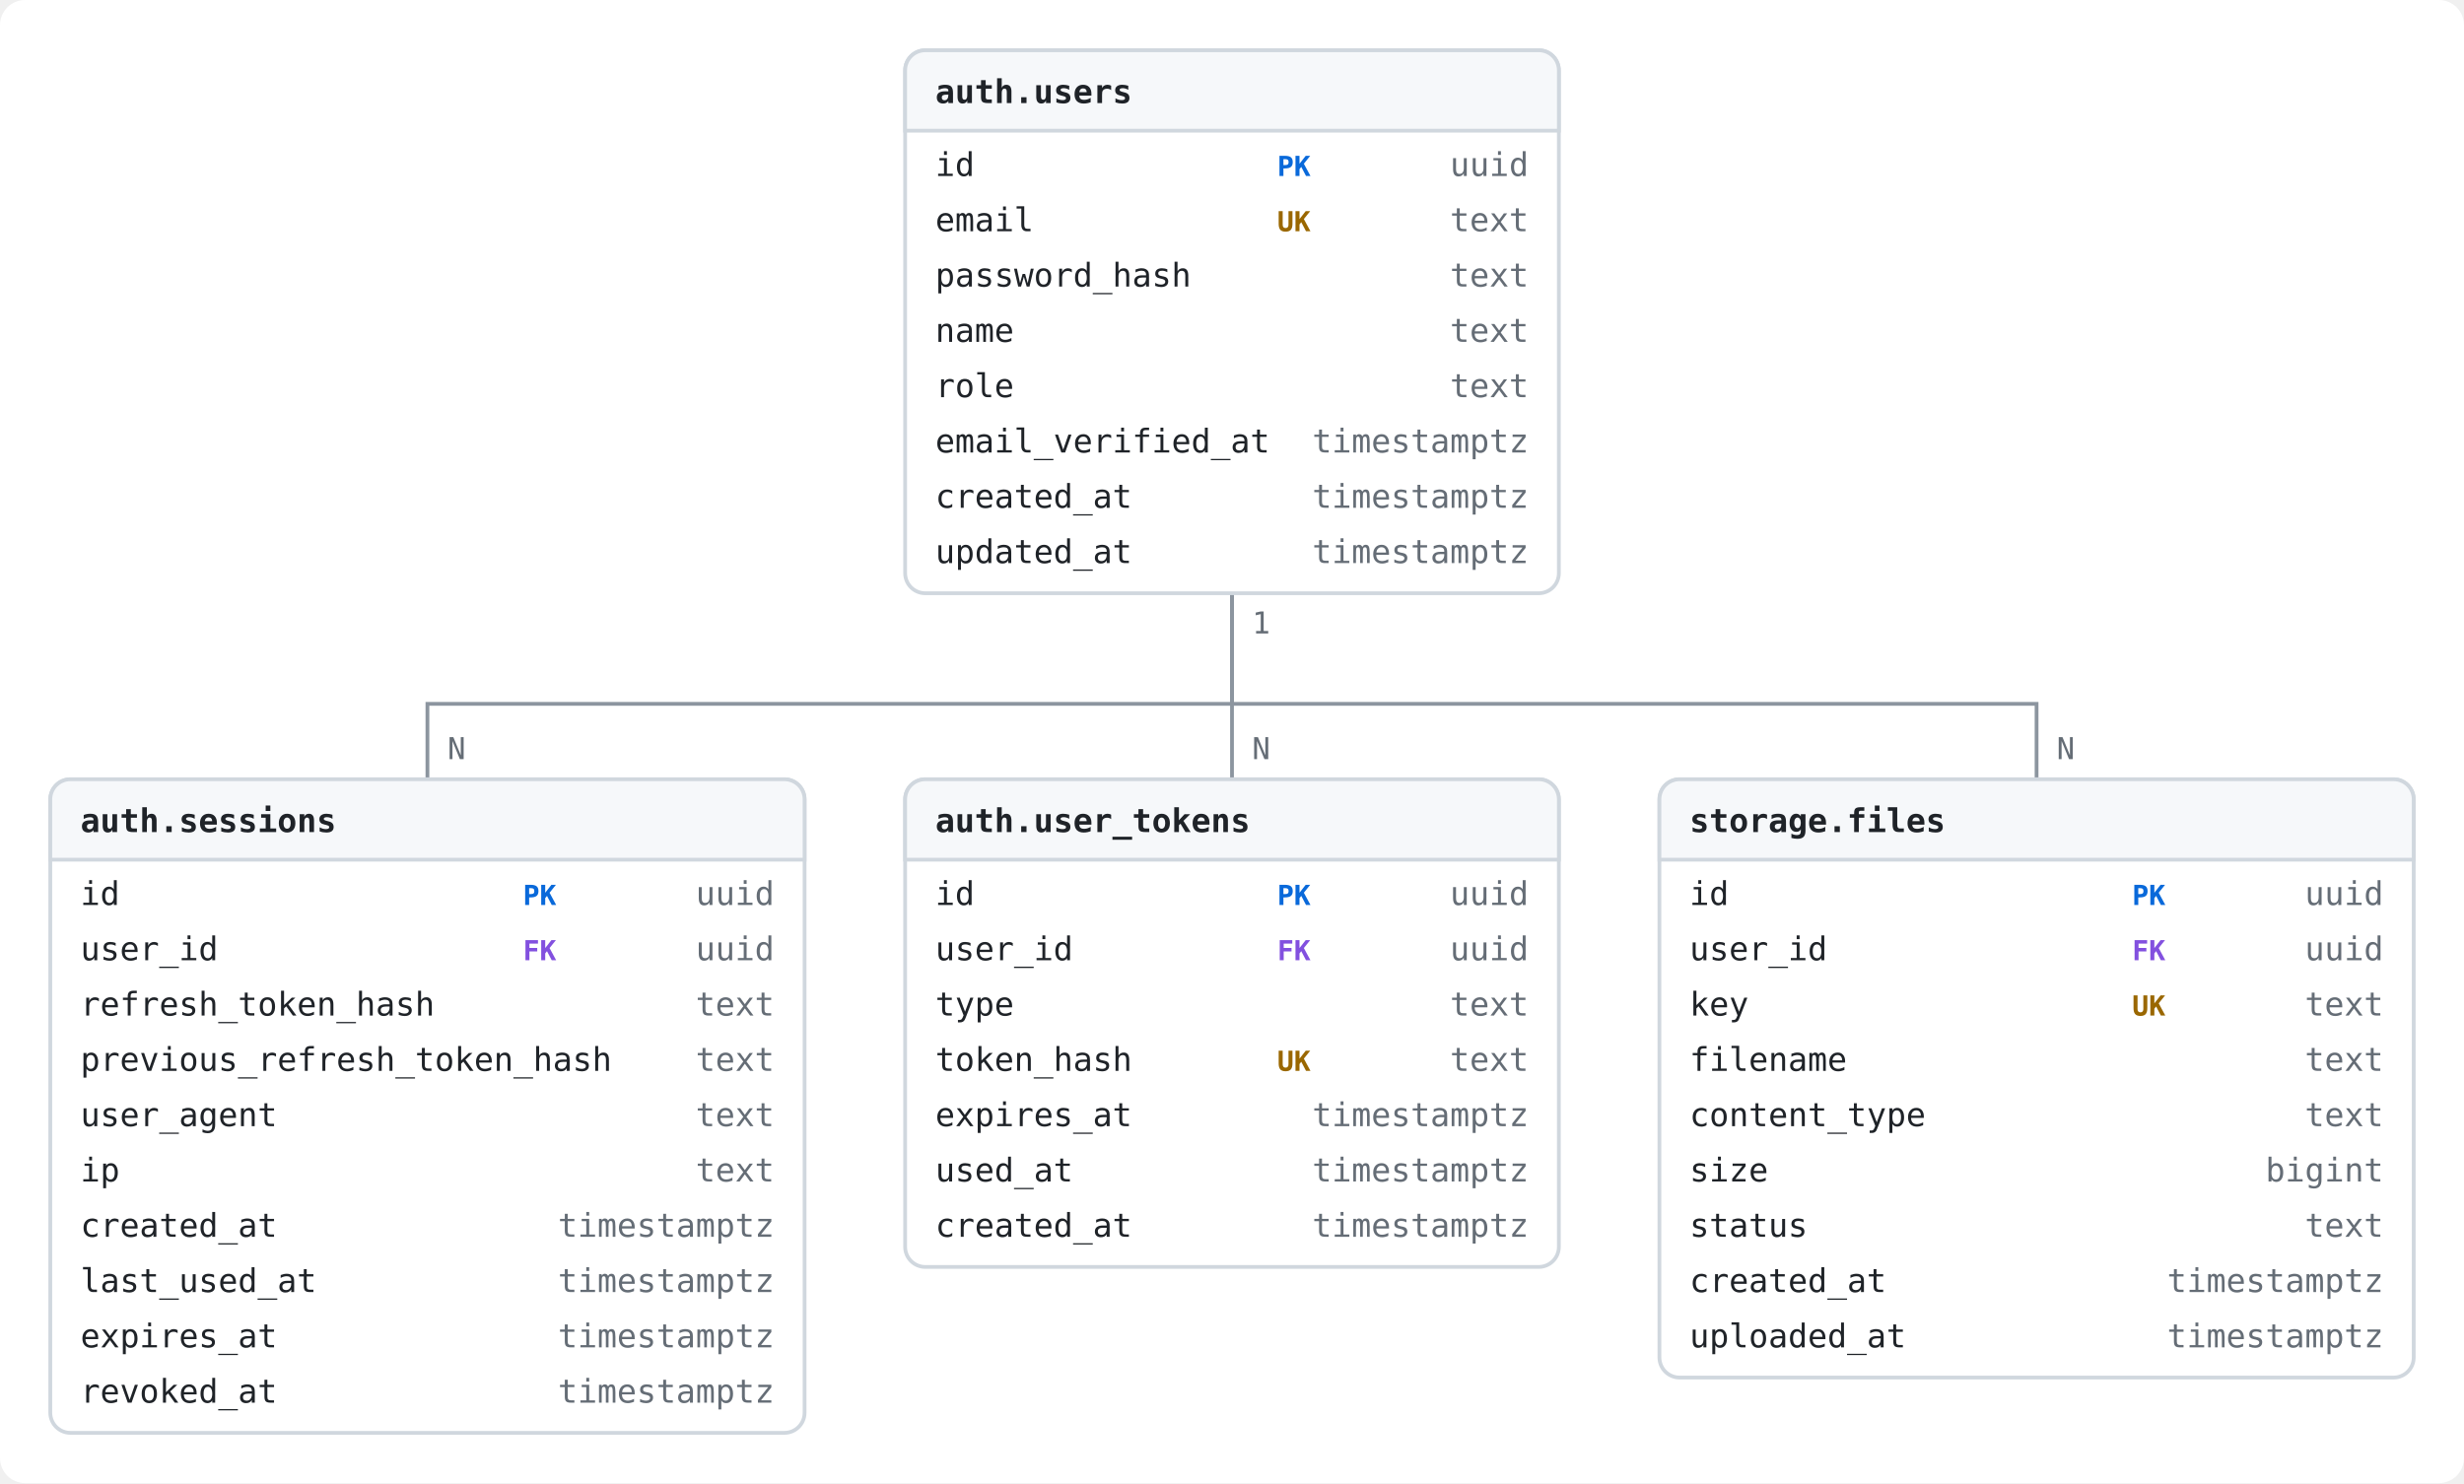
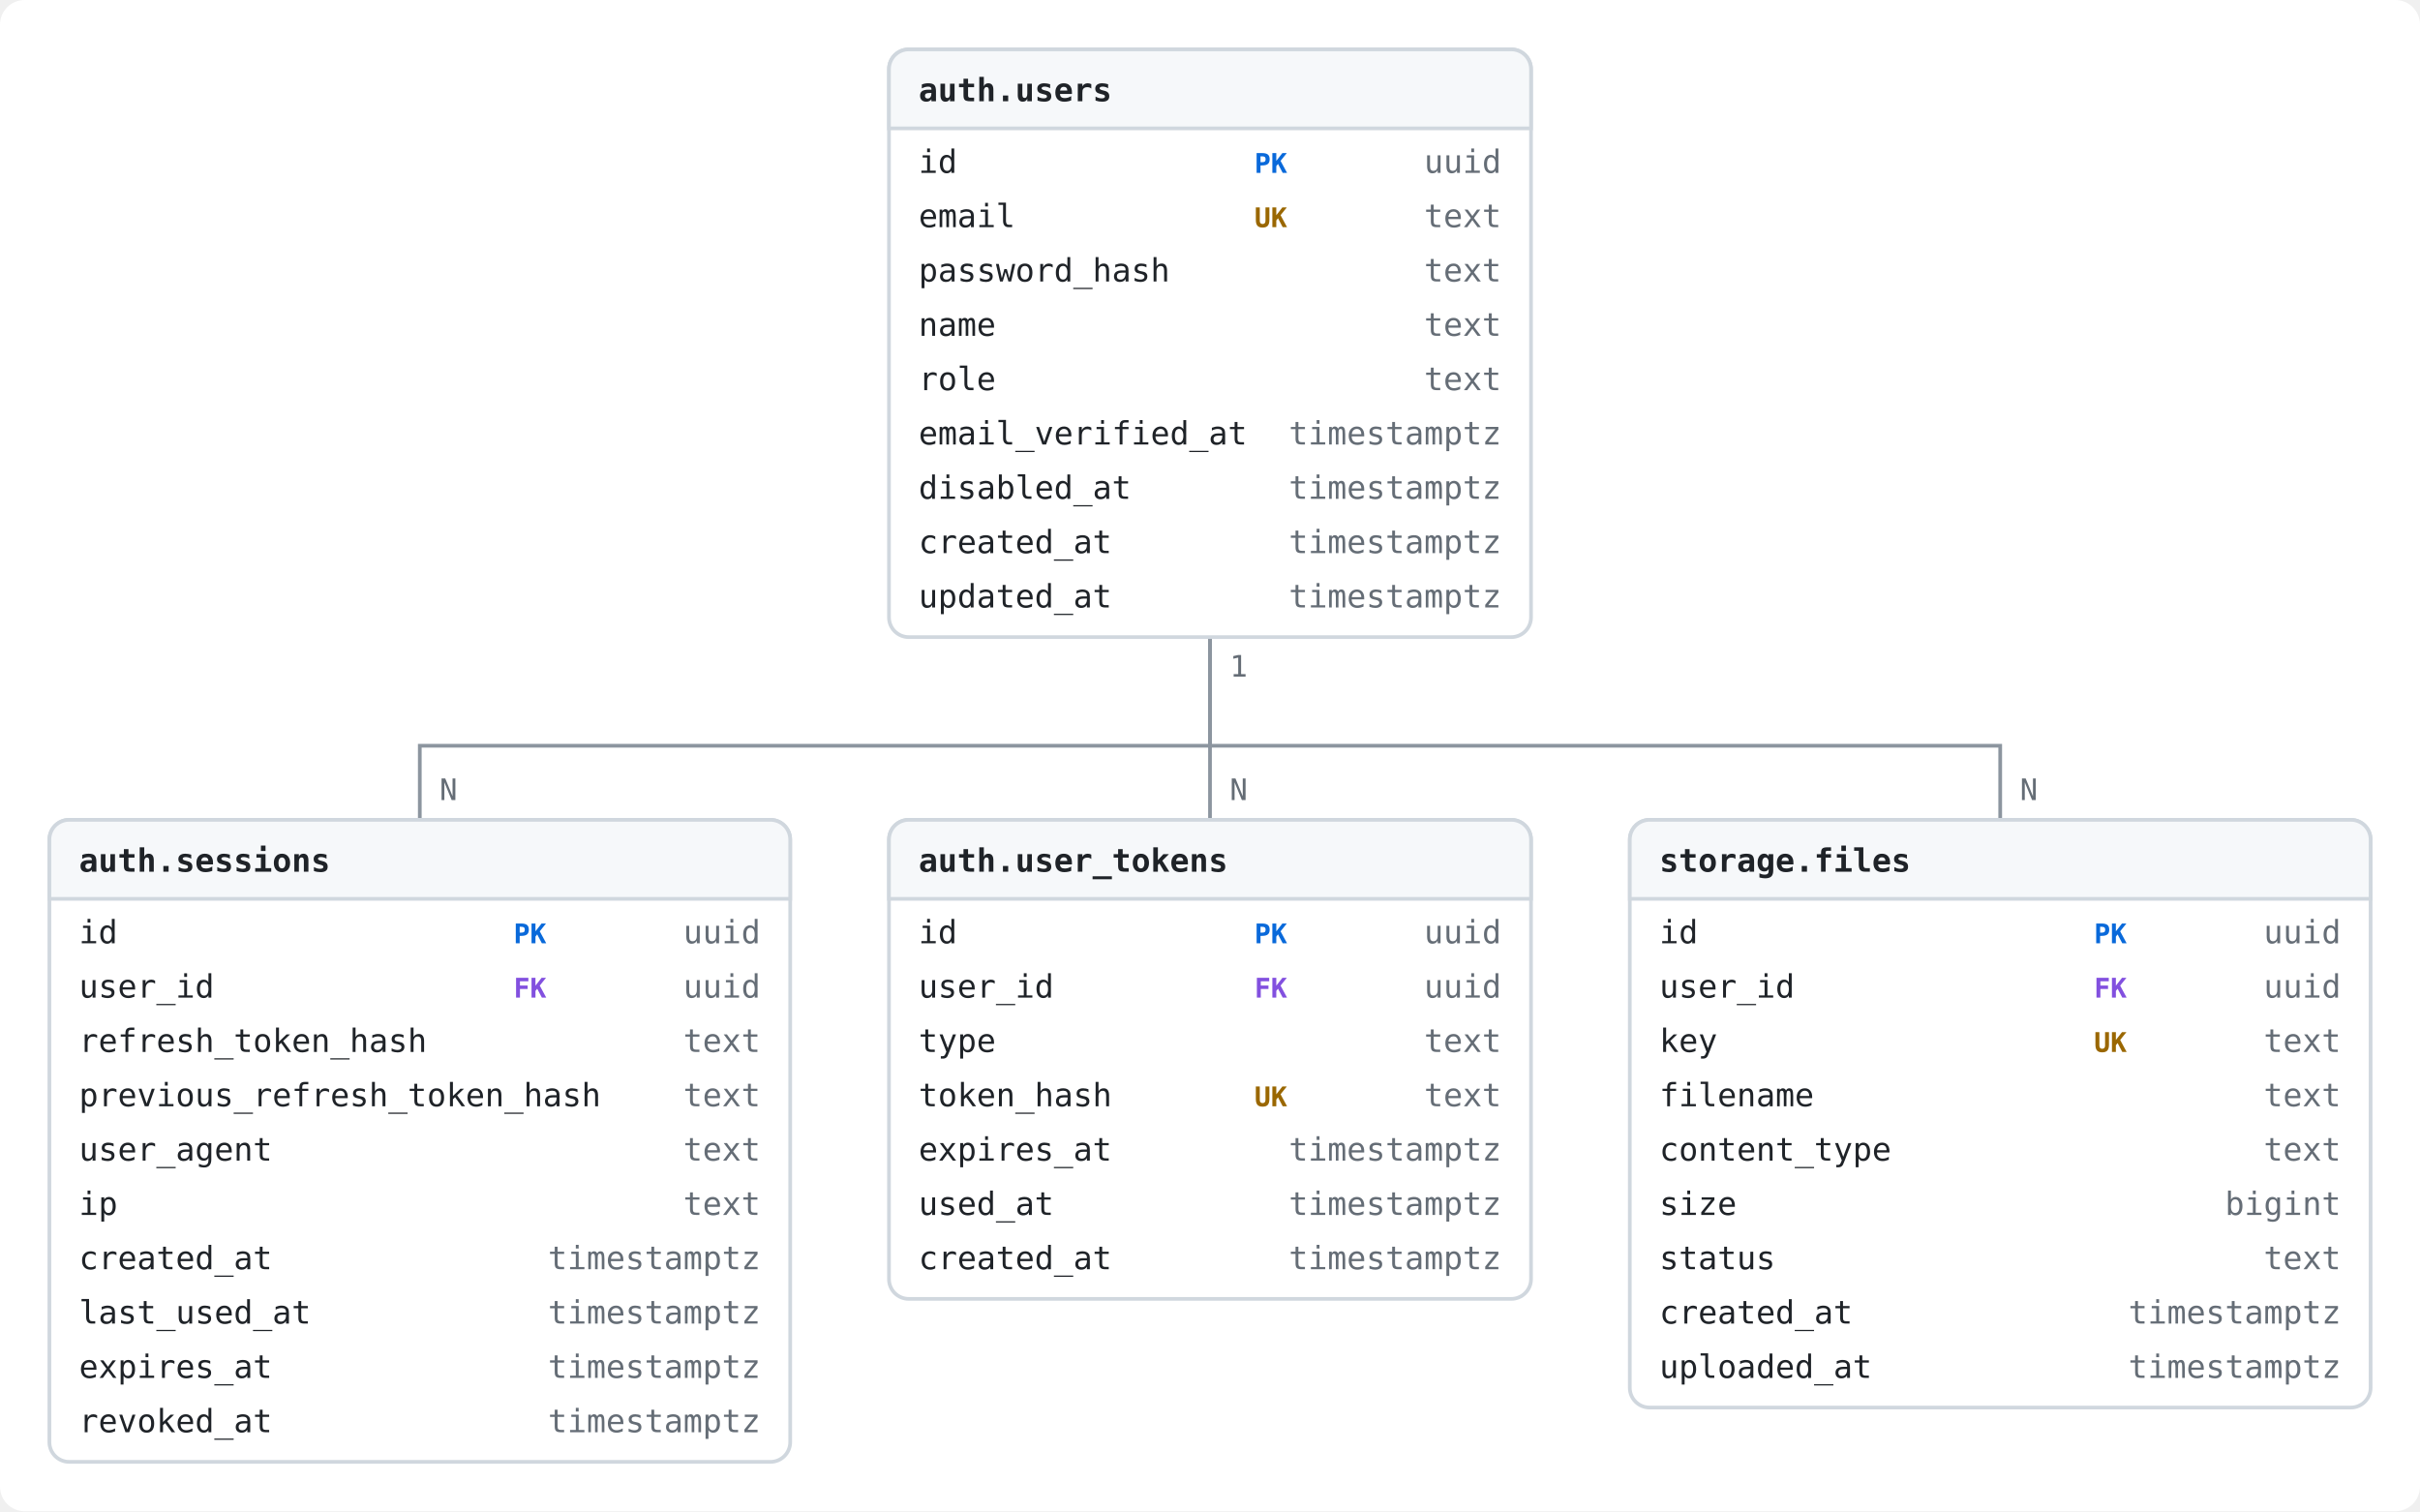
- <svg xmlns="http://www.w3.org/2000/svg" viewBox="0 0 980 590" width="980" height="590" role="img" aria-label="Entity relationship diagram: auth.users has many auth.sessions, auth.user_tokens and storage.files">
+ <svg xmlns="http://www.w3.org/2000/svg" viewBox="0 0 980 612" width="980" height="612" role="img" aria-label="Entity relationship diagram: auth.users has many auth.sessions, auth.user_tokens and storage.files">
  <style>text{font-family:ui-monospace,SFMono-Regular,Menlo,Consolas,monospace;font-size:13px;fill:#1f2328}.h{font-weight:600}.t{fill:#656d76}.k{font-size:11px;font-weight:600}.c{fill:#656d76;font-size:12px}</style>
-   <rect width="980" height="590" rx="10" fill="#ffffff" />
-   <path d="M490 236 V280 H170.0 V310" fill="none" stroke="#8c959f" stroke-width="1.5" />
-   <text x="178.0" y="302" class="c">N</text>
-   <path d="M490 236 V280 H490.0 V310" fill="none" stroke="#8c959f" stroke-width="1.5" />
-   <text x="498.0" y="302" class="c">N</text>
-   <path d="M490 236 V280 H810.0 V310" fill="none" stroke="#8c959f" stroke-width="1.5" />
-   <text x="818.0" y="302" class="c">N</text>
-   <text x="498" y="252" class="c">1</text>
-   <rect x="360" y="20" width="260" height="216" rx="8" fill="#ffffff" stroke="#d0d7de" stroke-width="1.5" />
+   <rect width="980" height="612" rx="10" fill="#ffffff" />
+   <path d="M490 258 V302 H170.0 V332" fill="none" stroke="#8c959f" stroke-width="1.5" />
+   <text x="178.0" y="324" class="c">N</text>
+   <path d="M490 258 V302 H490.0 V332" fill="none" stroke="#8c959f" stroke-width="1.5" />
+   <text x="498.0" y="324" class="c">N</text>
+   <path d="M490 258 V302 H810.0 V332" fill="none" stroke="#8c959f" stroke-width="1.5" />
+   <text x="818.0" y="324" class="c">N</text>
+   <text x="498" y="274" class="c">1</text>
+   <rect x="360" y="20" width="260" height="238" rx="8" fill="#ffffff" stroke="#d0d7de" stroke-width="1.5" />
  <path d="M360 52 V28 a8 8 0 0 1 8 -8 H612 a8 8 0 0 1 8 8 V52 Z" fill="#f6f8fa" stroke="#d0d7de" stroke-width="1.5" />
  <text x="372" y="41" class="h">auth.users</text>
  <text x="372" y="70">id</text>
-   <text x="508" y="70" class="k" fill="#0969da" style="fill:#0969da">PK</text>
+   <text x="508" y="70" class="k" style="fill:#0969da">PK</text>
  <text x="608" y="70" class="t" text-anchor="end">uuid</text>
  <text x="372" y="92">email</text>
-   <text x="508" y="92" class="k" fill="#9a6700" style="fill:#9a6700">UK</text>
+   <text x="508" y="92" class="k" style="fill:#9a6700">UK</text>
  <text x="608" y="92" class="t" text-anchor="end">text</text>
  <text x="372" y="114">password_hash</text>
  <text x="608" y="114" class="t" text-anchor="end">text</text>
  <text x="372" y="136">name</text>
  <text x="608" y="136" class="t" text-anchor="end">text</text>
  <text x="372" y="158">role</text>
  <text x="608" y="158" class="t" text-anchor="end">text</text>
  <text x="372" y="180">email_verified_at</text>
  <text x="608" y="180" class="t" text-anchor="end">timestamptz</text>
-   <text x="372" y="202">created_at</text>
+   <text x="372" y="202">disabled_at</text>
  <text x="608" y="202" class="t" text-anchor="end">timestamptz</text>
-   <text x="372" y="224">updated_at</text>
+   <text x="372" y="224">created_at</text>
  <text x="608" y="224" class="t" text-anchor="end">timestamptz</text>
-   <rect x="20" y="310" width="300" height="260" rx="8" fill="#ffffff" stroke="#d0d7de" stroke-width="1.5" />
-   <path d="M20 342 V318 a8 8 0 0 1 8 -8 H312 a8 8 0 0 1 8 8 V342 Z" fill="#f6f8fa" stroke="#d0d7de" stroke-width="1.5" />
-   <text x="32" y="331" class="h">auth.sessions</text>
-   <text x="32" y="360">id</text>
-   <text x="208" y="360" class="k" fill="#0969da" style="fill:#0969da">PK</text>
-   <text x="308" y="360" class="t" text-anchor="end">uuid</text>
-   <text x="32" y="382">user_id</text>
-   <text x="208" y="382" class="k" fill="#8250df" style="fill:#8250df">FK</text>
+   <text x="372" y="246">updated_at</text>
+   <text x="608" y="246" class="t" text-anchor="end">timestamptz</text>
+   <rect x="20" y="332" width="300" height="260" rx="8" fill="#ffffff" stroke="#d0d7de" stroke-width="1.5" />
+   <path d="M20 364 V340 a8 8 0 0 1 8 -8 H312 a8 8 0 0 1 8 8 V364 Z" fill="#f6f8fa" stroke="#d0d7de" stroke-width="1.5" />
+   <text x="32" y="353" class="h">auth.sessions</text>
+   <text x="32" y="382">id</text>
+   <text x="208" y="382" class="k" style="fill:#0969da">PK</text>
  <text x="308" y="382" class="t" text-anchor="end">uuid</text>
-   <text x="32" y="404">refresh_token_hash</text>
-   <text x="308" y="404" class="t" text-anchor="end">text</text>
-   <text x="32" y="426">previous_refresh_token_hash</text>
+   <text x="32" y="404">user_id</text>
+   <text x="208" y="404" class="k" style="fill:#8250df">FK</text>
+   <text x="308" y="404" class="t" text-anchor="end">uuid</text>
+   <text x="32" y="426">refresh_token_hash</text>
  <text x="308" y="426" class="t" text-anchor="end">text</text>
-   <text x="32" y="448">user_agent</text>
+   <text x="32" y="448">previous_refresh_token_hash</text>
  <text x="308" y="448" class="t" text-anchor="end">text</text>
-   <text x="32" y="470">ip</text>
+   <text x="32" y="470">user_agent</text>
  <text x="308" y="470" class="t" text-anchor="end">text</text>
-   <text x="32" y="492">created_at</text>
-   <text x="308" y="492" class="t" text-anchor="end">timestamptz</text>
-   <text x="32" y="514">last_used_at</text>
+   <text x="32" y="492">ip</text>
+   <text x="308" y="492" class="t" text-anchor="end">text</text>
+   <text x="32" y="514">created_at</text>
  <text x="308" y="514" class="t" text-anchor="end">timestamptz</text>
-   <text x="32" y="536">expires_at</text>
+   <text x="32" y="536">last_used_at</text>
  <text x="308" y="536" class="t" text-anchor="end">timestamptz</text>
-   <text x="32" y="558">revoked_at</text>
+   <text x="32" y="558">expires_at</text>
  <text x="308" y="558" class="t" text-anchor="end">timestamptz</text>
-   <rect x="360" y="310" width="260" height="194" rx="8" fill="#ffffff" stroke="#d0d7de" stroke-width="1.5" />
-   <path d="M360 342 V318 a8 8 0 0 1 8 -8 H612 a8 8 0 0 1 8 8 V342 Z" fill="#f6f8fa" stroke="#d0d7de" stroke-width="1.5" />
-   <text x="372" y="331" class="h">auth.user_tokens</text>
-   <text x="372" y="360">id</text>
-   <text x="508" y="360" class="k" fill="#0969da" style="fill:#0969da">PK</text>
-   <text x="608" y="360" class="t" text-anchor="end">uuid</text>
-   <text x="372" y="382">user_id</text>
-   <text x="508" y="382" class="k" fill="#8250df" style="fill:#8250df">FK</text>
+   <text x="32" y="580">revoked_at</text>
+   <text x="308" y="580" class="t" text-anchor="end">timestamptz</text>
+   <rect x="360" y="332" width="260" height="194" rx="8" fill="#ffffff" stroke="#d0d7de" stroke-width="1.5" />
+   <path d="M360 364 V340 a8 8 0 0 1 8 -8 H612 a8 8 0 0 1 8 8 V364 Z" fill="#f6f8fa" stroke="#d0d7de" stroke-width="1.5" />
+   <text x="372" y="353" class="h">auth.user_tokens</text>
+   <text x="372" y="382">id</text>
+   <text x="508" y="382" class="k" style="fill:#0969da">PK</text>
  <text x="608" y="382" class="t" text-anchor="end">uuid</text>
-   <text x="372" y="404">type</text>
-   <text x="608" y="404" class="t" text-anchor="end">text</text>
-   <text x="372" y="426">token_hash</text>
-   <text x="508" y="426" class="k" fill="#9a6700" style="fill:#9a6700">UK</text>
+   <text x="372" y="404">user_id</text>
+   <text x="508" y="404" class="k" style="fill:#8250df">FK</text>
+   <text x="608" y="404" class="t" text-anchor="end">uuid</text>
+   <text x="372" y="426">type</text>
  <text x="608" y="426" class="t" text-anchor="end">text</text>
-   <text x="372" y="448">expires_at</text>
-   <text x="608" y="448" class="t" text-anchor="end">timestamptz</text>
-   <text x="372" y="470">used_at</text>
+   <text x="372" y="448">token_hash</text>
+   <text x="508" y="448" class="k" style="fill:#9a6700">UK</text>
+   <text x="608" y="448" class="t" text-anchor="end">text</text>
+   <text x="372" y="470">expires_at</text>
  <text x="608" y="470" class="t" text-anchor="end">timestamptz</text>
-   <text x="372" y="492">created_at</text>
+   <text x="372" y="492">used_at</text>
  <text x="608" y="492" class="t" text-anchor="end">timestamptz</text>
-   <rect x="660" y="310" width="300" height="238" rx="8" fill="#ffffff" stroke="#d0d7de" stroke-width="1.5" />
-   <path d="M660 342 V318 a8 8 0 0 1 8 -8 H952 a8 8 0 0 1 8 8 V342 Z" fill="#f6f8fa" stroke="#d0d7de" stroke-width="1.5" />
-   <text x="672" y="331" class="h">storage.files</text>
-   <text x="672" y="360">id</text>
-   <text x="848" y="360" class="k" fill="#0969da" style="fill:#0969da">PK</text>
-   <text x="948" y="360" class="t" text-anchor="end">uuid</text>
-   <text x="672" y="382">user_id</text>
-   <text x="848" y="382" class="k" fill="#8250df" style="fill:#8250df">FK</text>
+   <text x="372" y="514">created_at</text>
+   <text x="608" y="514" class="t" text-anchor="end">timestamptz</text>
+   <rect x="660" y="332" width="300" height="238" rx="8" fill="#ffffff" stroke="#d0d7de" stroke-width="1.5" />
+   <path d="M660 364 V340 a8 8 0 0 1 8 -8 H952 a8 8 0 0 1 8 8 V364 Z" fill="#f6f8fa" stroke="#d0d7de" stroke-width="1.5" />
+   <text x="672" y="353" class="h">storage.files</text>
+   <text x="672" y="382">id</text>
+   <text x="848" y="382" class="k" style="fill:#0969da">PK</text>
  <text x="948" y="382" class="t" text-anchor="end">uuid</text>
-   <text x="672" y="404">key</text>
-   <text x="848" y="404" class="k" fill="#9a6700" style="fill:#9a6700">UK</text>
-   <text x="948" y="404" class="t" text-anchor="end">text</text>
-   <text x="672" y="426">filename</text>
+   <text x="672" y="404">user_id</text>
+   <text x="848" y="404" class="k" style="fill:#8250df">FK</text>
+   <text x="948" y="404" class="t" text-anchor="end">uuid</text>
+   <text x="672" y="426">key</text>
+   <text x="848" y="426" class="k" style="fill:#9a6700">UK</text>
  <text x="948" y="426" class="t" text-anchor="end">text</text>
-   <text x="672" y="448">content_type</text>
+   <text x="672" y="448">filename</text>
  <text x="948" y="448" class="t" text-anchor="end">text</text>
-   <text x="672" y="470">size</text>
-   <text x="948" y="470" class="t" text-anchor="end">bigint</text>
-   <text x="672" y="492">status</text>
-   <text x="948" y="492" class="t" text-anchor="end">text</text>
-   <text x="672" y="514">created_at</text>
-   <text x="948" y="514" class="t" text-anchor="end">timestamptz</text>
-   <text x="672" y="536">uploaded_at</text>
+   <text x="672" y="470">content_type</text>
+   <text x="948" y="470" class="t" text-anchor="end">text</text>
+   <text x="672" y="492">size</text>
+   <text x="948" y="492" class="t" text-anchor="end">bigint</text>
+   <text x="672" y="514">status</text>
+   <text x="948" y="514" class="t" text-anchor="end">text</text>
+   <text x="672" y="536">created_at</text>
  <text x="948" y="536" class="t" text-anchor="end">timestamptz</text>
+   <text x="672" y="558">uploaded_at</text>
+   <text x="948" y="558" class="t" text-anchor="end">timestamptz</text>
</svg>
